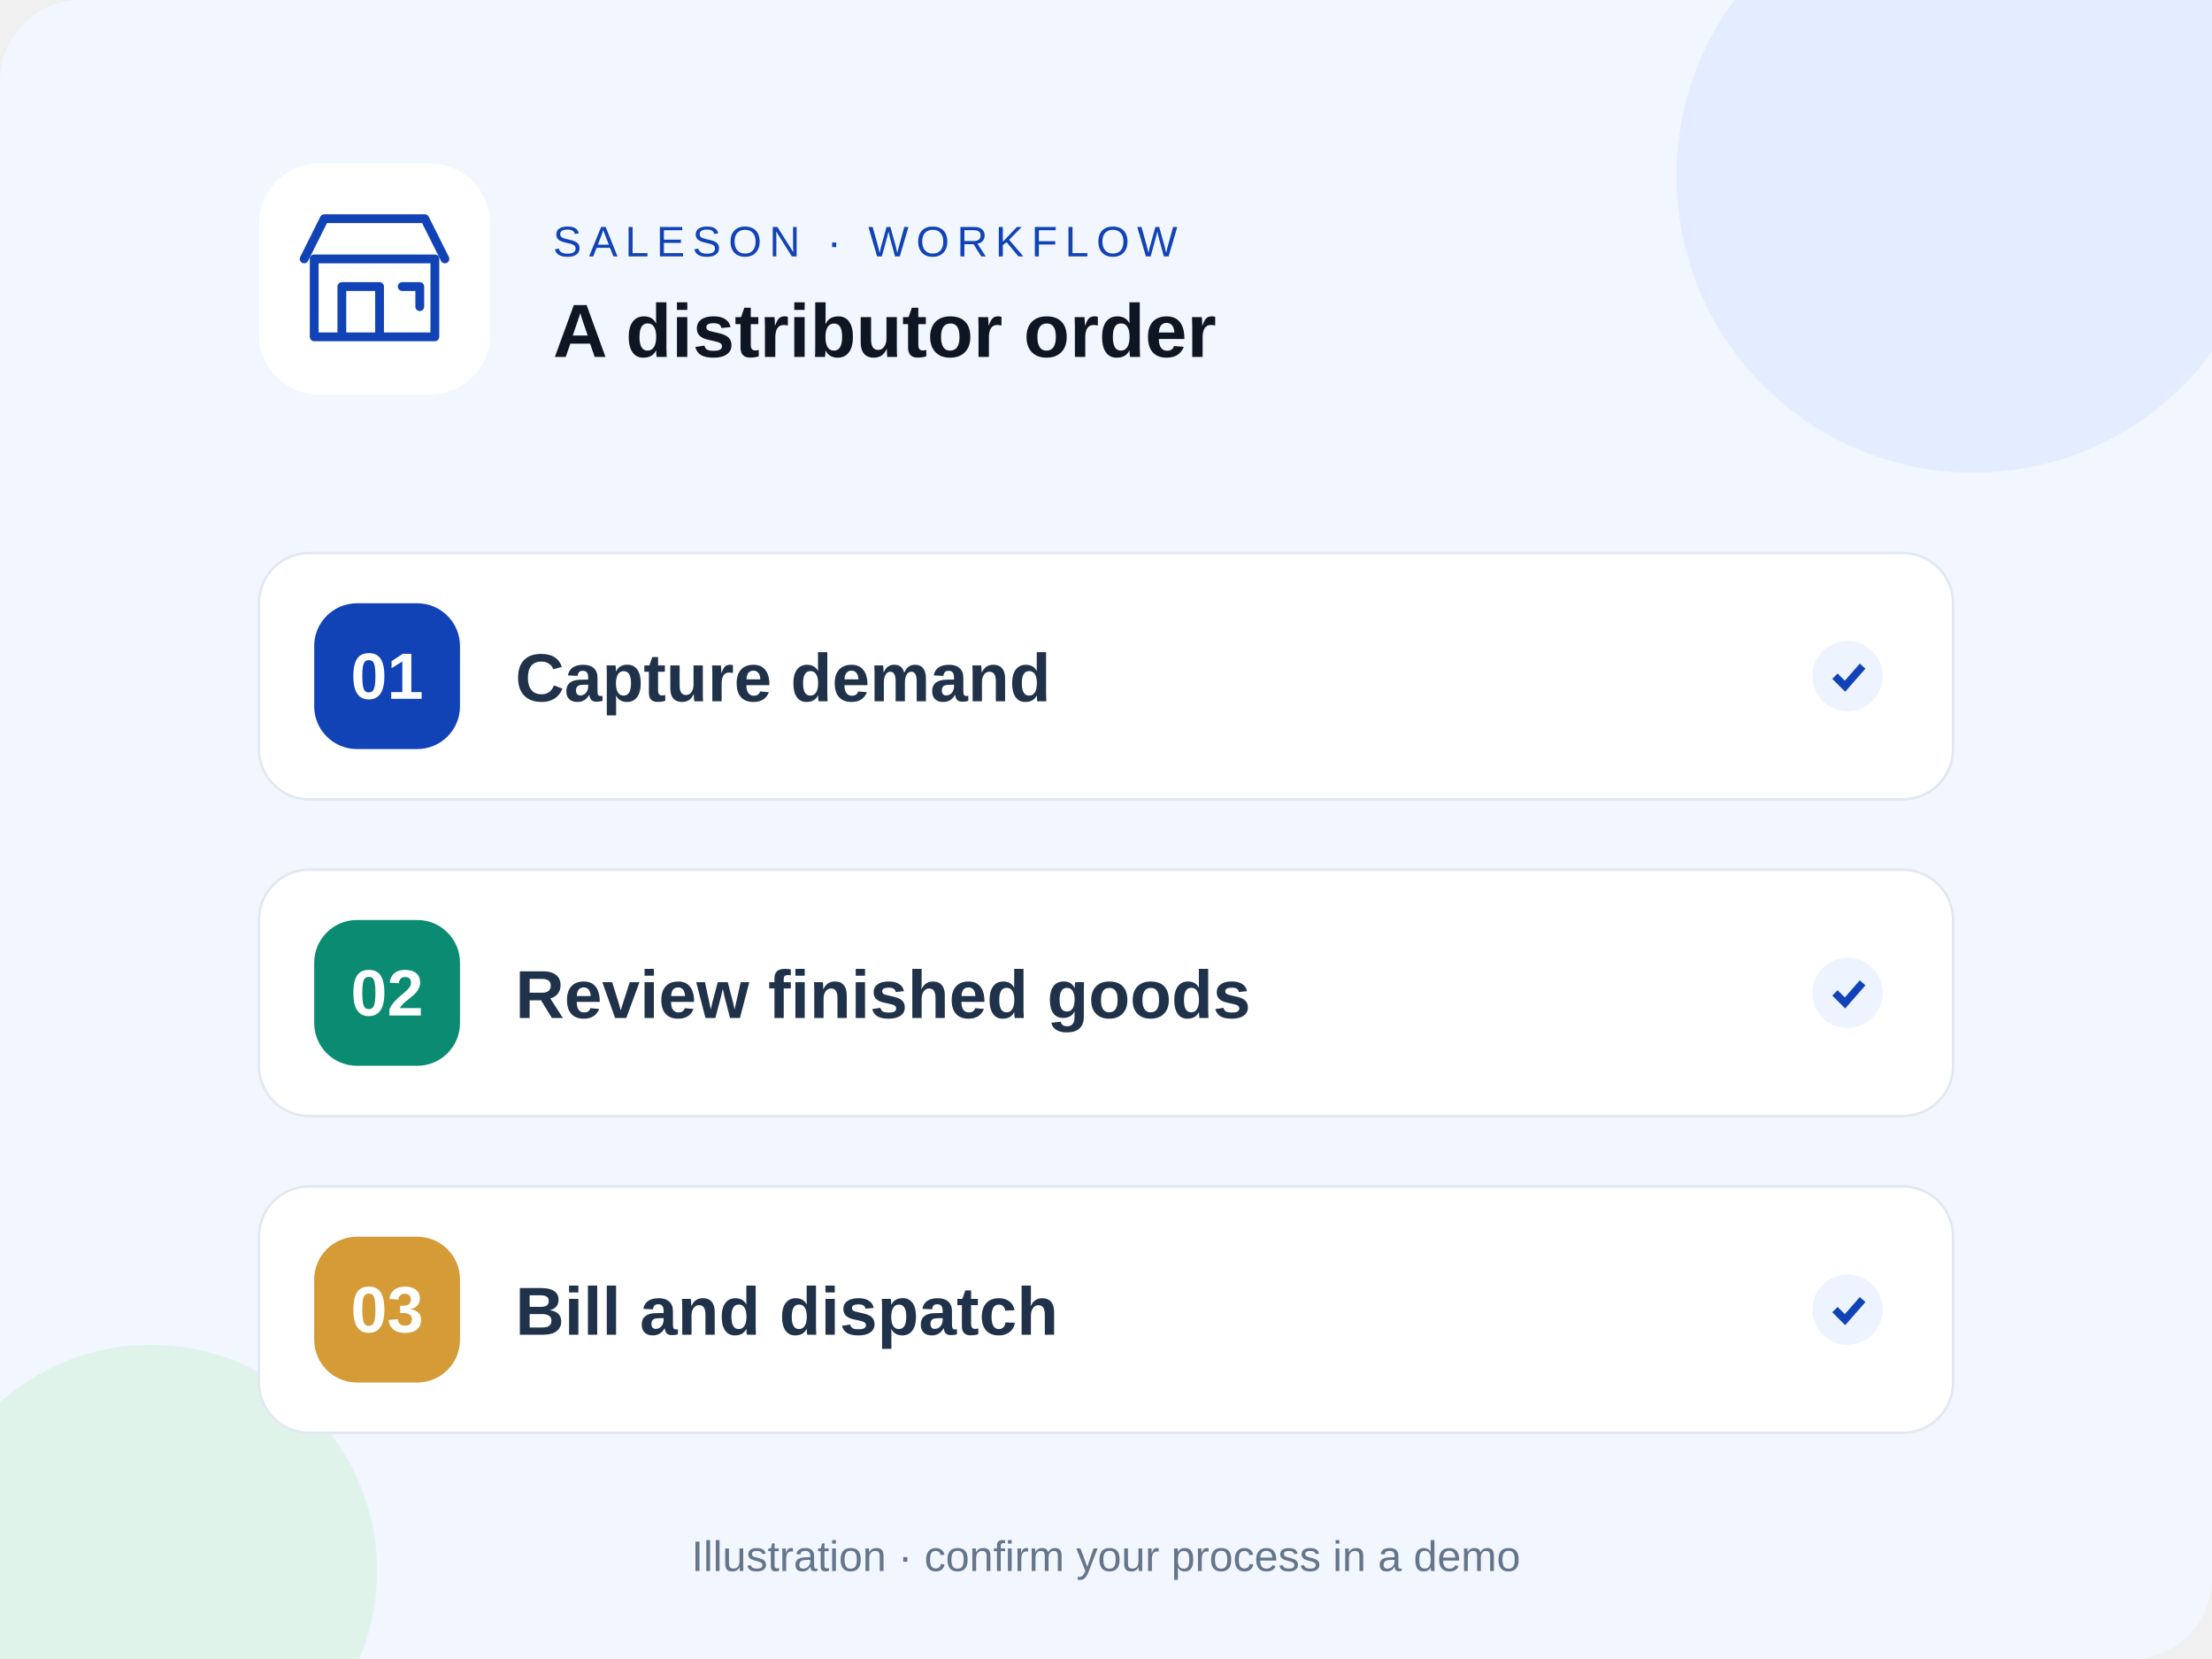
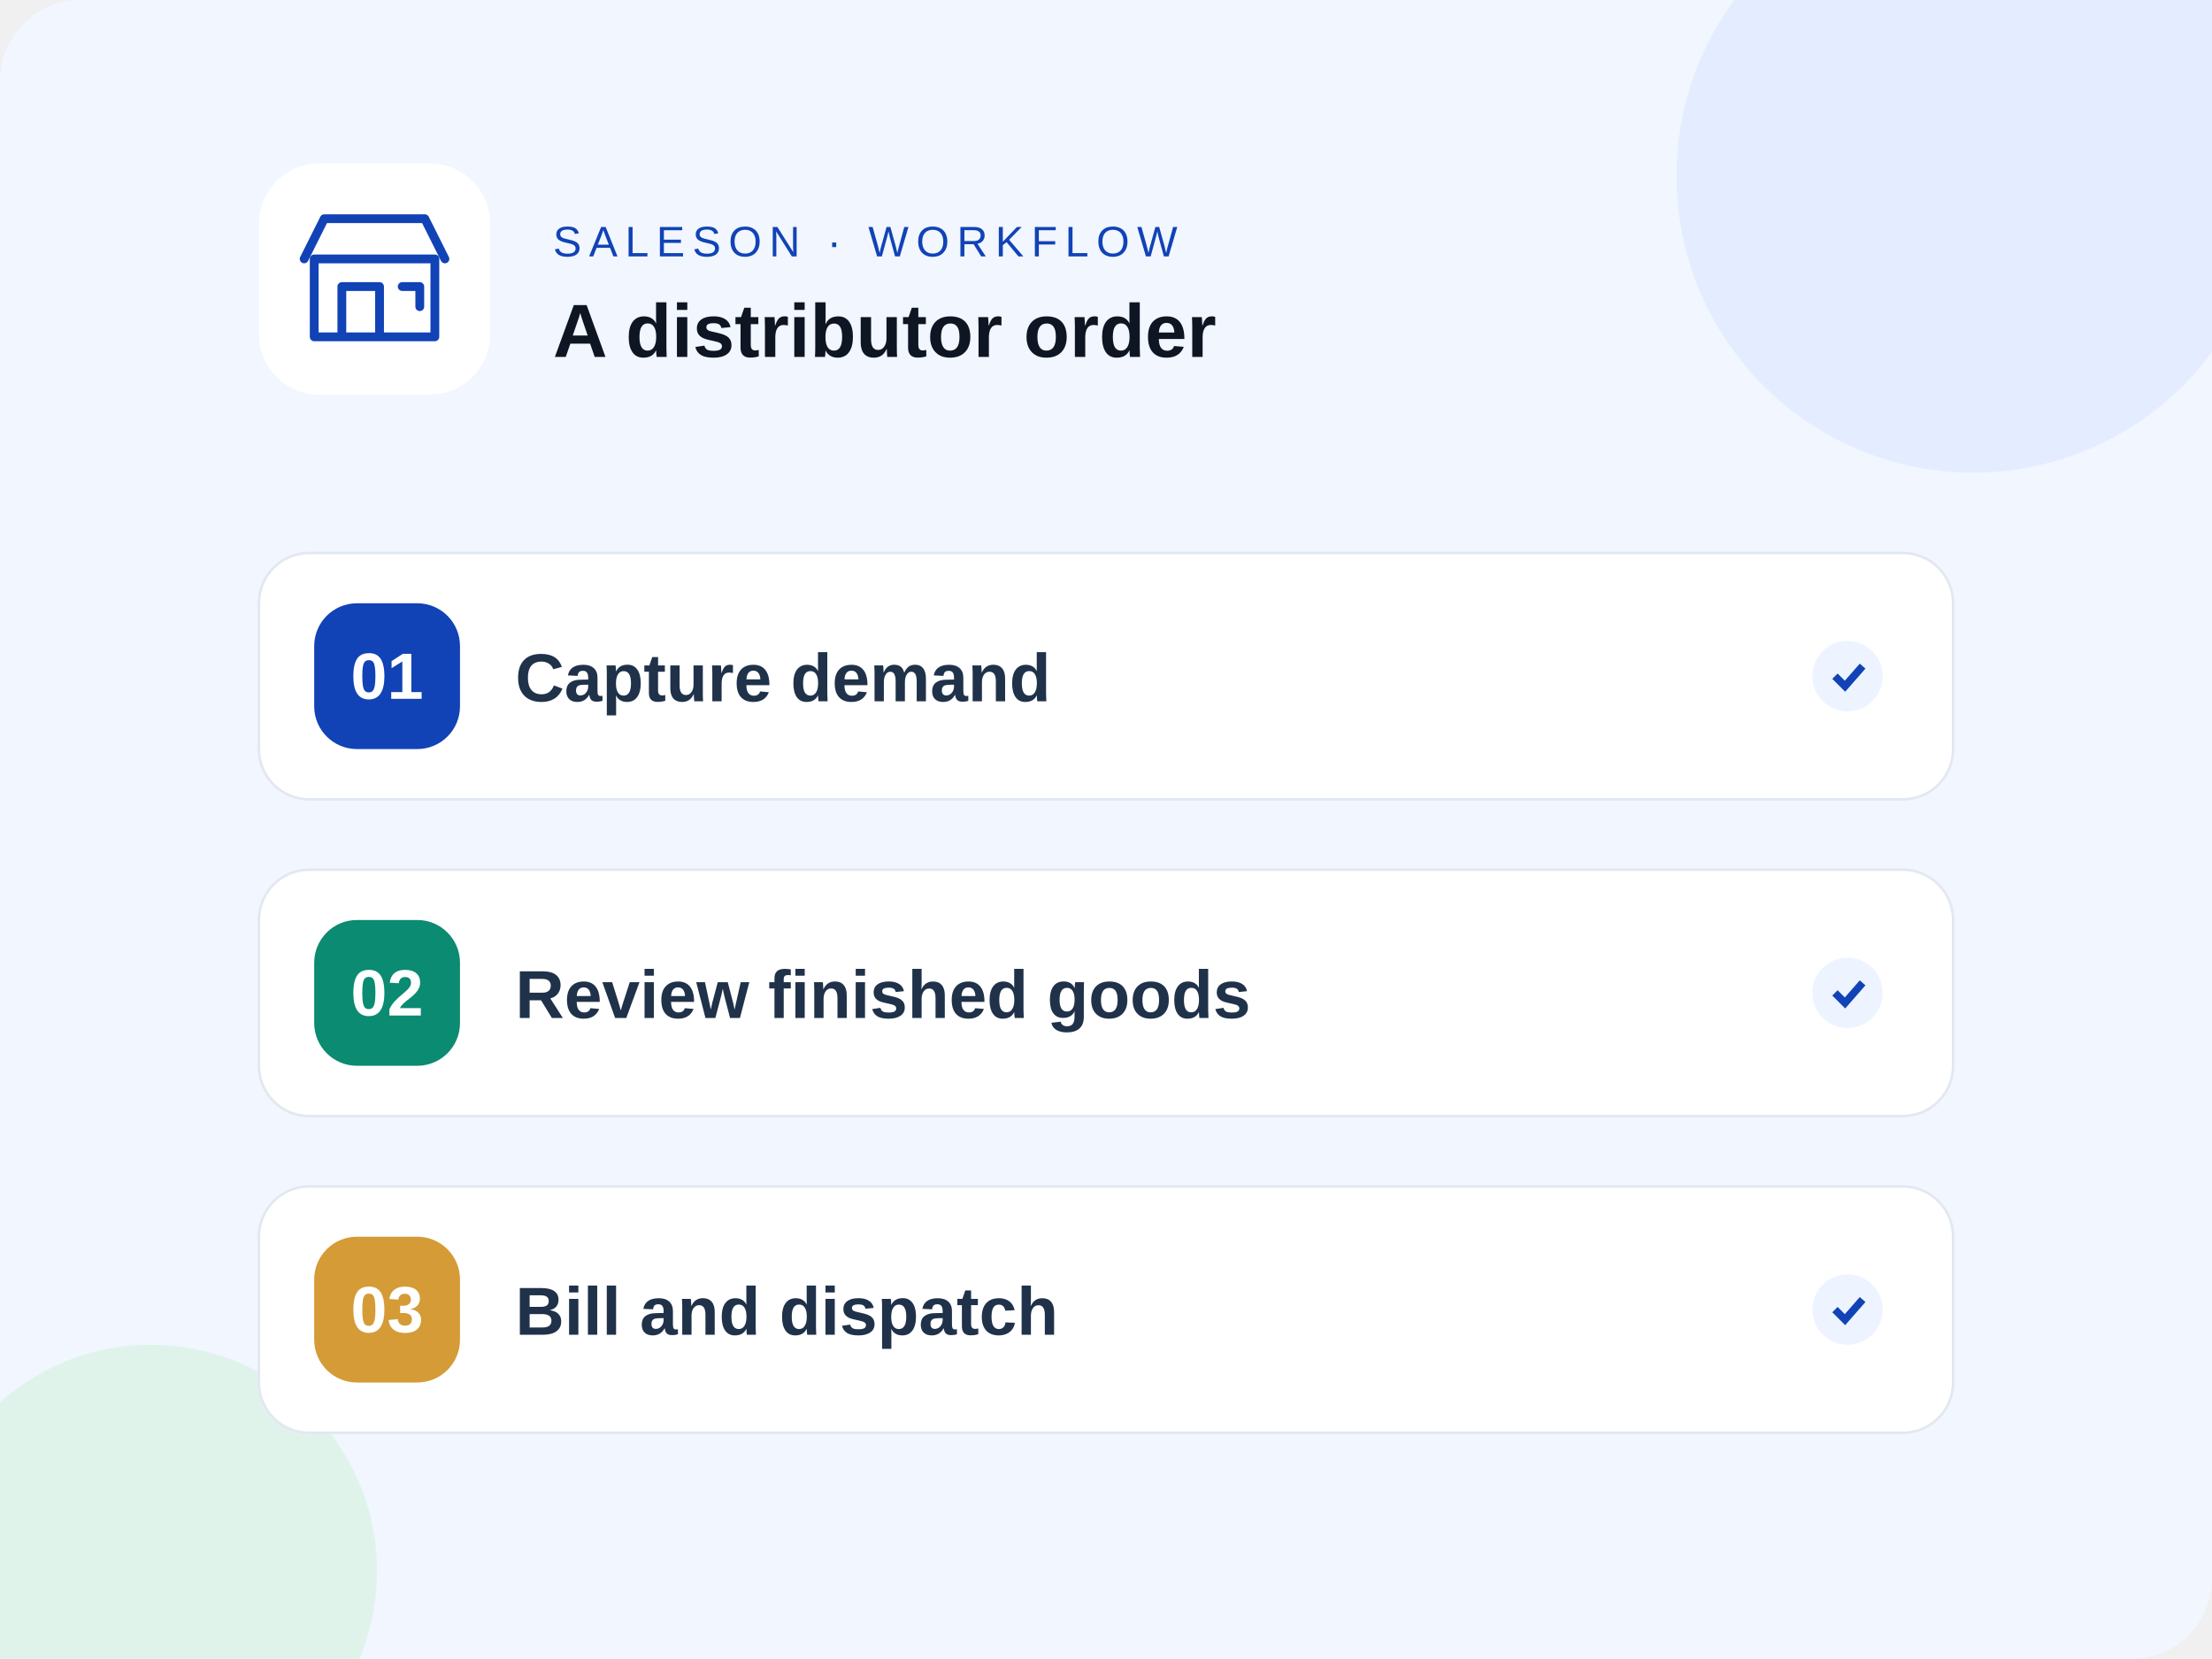
<svg xmlns="http://www.w3.org/2000/svg" width="880" height="660" viewBox="0 0 880 660">
  <defs>
    <linearGradient id="g" x2="1" y2="1">
      <stop stop-color="#eff5ff" />
      <stop offset="1" stop-color="#f6faf9" />
    </linearGradient>
  </defs>
  <rect width="880" height="660" rx="32" fill="#f1f6ff" />
  <circle cx="785" cy="70" r="118" fill="#e3edff" />
  <circle cx="60" cy="625" r="90" fill="#dff3eb" />
  <rect x="103" y="65" width="92" height="92" rx="24" fill="white" />
  <g transform="translate(109 70)" fill="none" stroke="#1143b6" stroke-width="3.5" stroke-linejoin="round" stroke-linecap="round">
    <path d="M16 33h48v31H16zM12 33l8-16h40l8 16M27 64V44h15v20M51 44h7v8" />
  </g>
  <text x="220" y="102" font-family="Arial,sans-serif" font-size="17" letter-spacing="3" fill="#1143b6">SALESON · WORKFLOW</text>
  <text x="220" y="142" font-family="Arial,sans-serif" font-size="30" font-weight="700" fill="#0f1623">A distributor order</text>
  <g font-family="Arial,sans-serif">
    <rect x="103" y="220" width="674" height="98" rx="20" fill="white" stroke="#e2e8f0" />
    <rect x="125" y="240" width="58" height="58" rx="17" fill="#1143b6" />
    <text x="154" y="278" text-anchor="middle" fill="white" font-size="26" font-weight="700">01</text>
    <text x="205" y="279" font-size="27" font-weight="600" fill="#20324a">Capture demand</text>
    <circle cx="735" cy="269" r="14" fill="#edf4ff" />
    <path d="m730 269 4 4 7-8" fill="none" stroke="#1143b6" stroke-width="3" />
    <rect x="103" y="346" width="674" height="98" rx="20" fill="white" stroke="#e2e8f0" />
    <rect x="125" y="366" width="58" height="58" rx="17" fill="#0b8b71" />
    <text x="154" y="404" text-anchor="middle" fill="white" font-size="26" font-weight="700">02</text>
    <text x="205" y="405" font-size="27" font-weight="600" fill="#20324a">Review finished goods</text>
    <circle cx="735" cy="395" r="14" fill="#edf4ff" />
    <path d="m730 395 4 4 7-8" fill="none" stroke="#1143b6" stroke-width="3" />
    <rect x="103" y="472" width="674" height="98" rx="20" fill="white" stroke="#e2e8f0" />
    <rect x="125" y="492" width="58" height="58" rx="17" fill="#d49b37" />
    <text x="154" y="530" text-anchor="middle" fill="white" font-size="26" font-weight="700">03</text>
    <text x="205" y="531" font-size="27" font-weight="600" fill="#20324a">Bill and dispatch</text>
    <circle cx="735" cy="521" r="14" fill="#edf4ff" />
    <path d="m730 521 4 4 7-8" fill="none" stroke="#1143b6" stroke-width="3" />
  </g>
-   <text x="440" y="625" text-anchor="middle" font-family="Arial,sans-serif" font-size="17" fill="#65758a">Illustration · confirm your process in a demo</text>
</svg>
